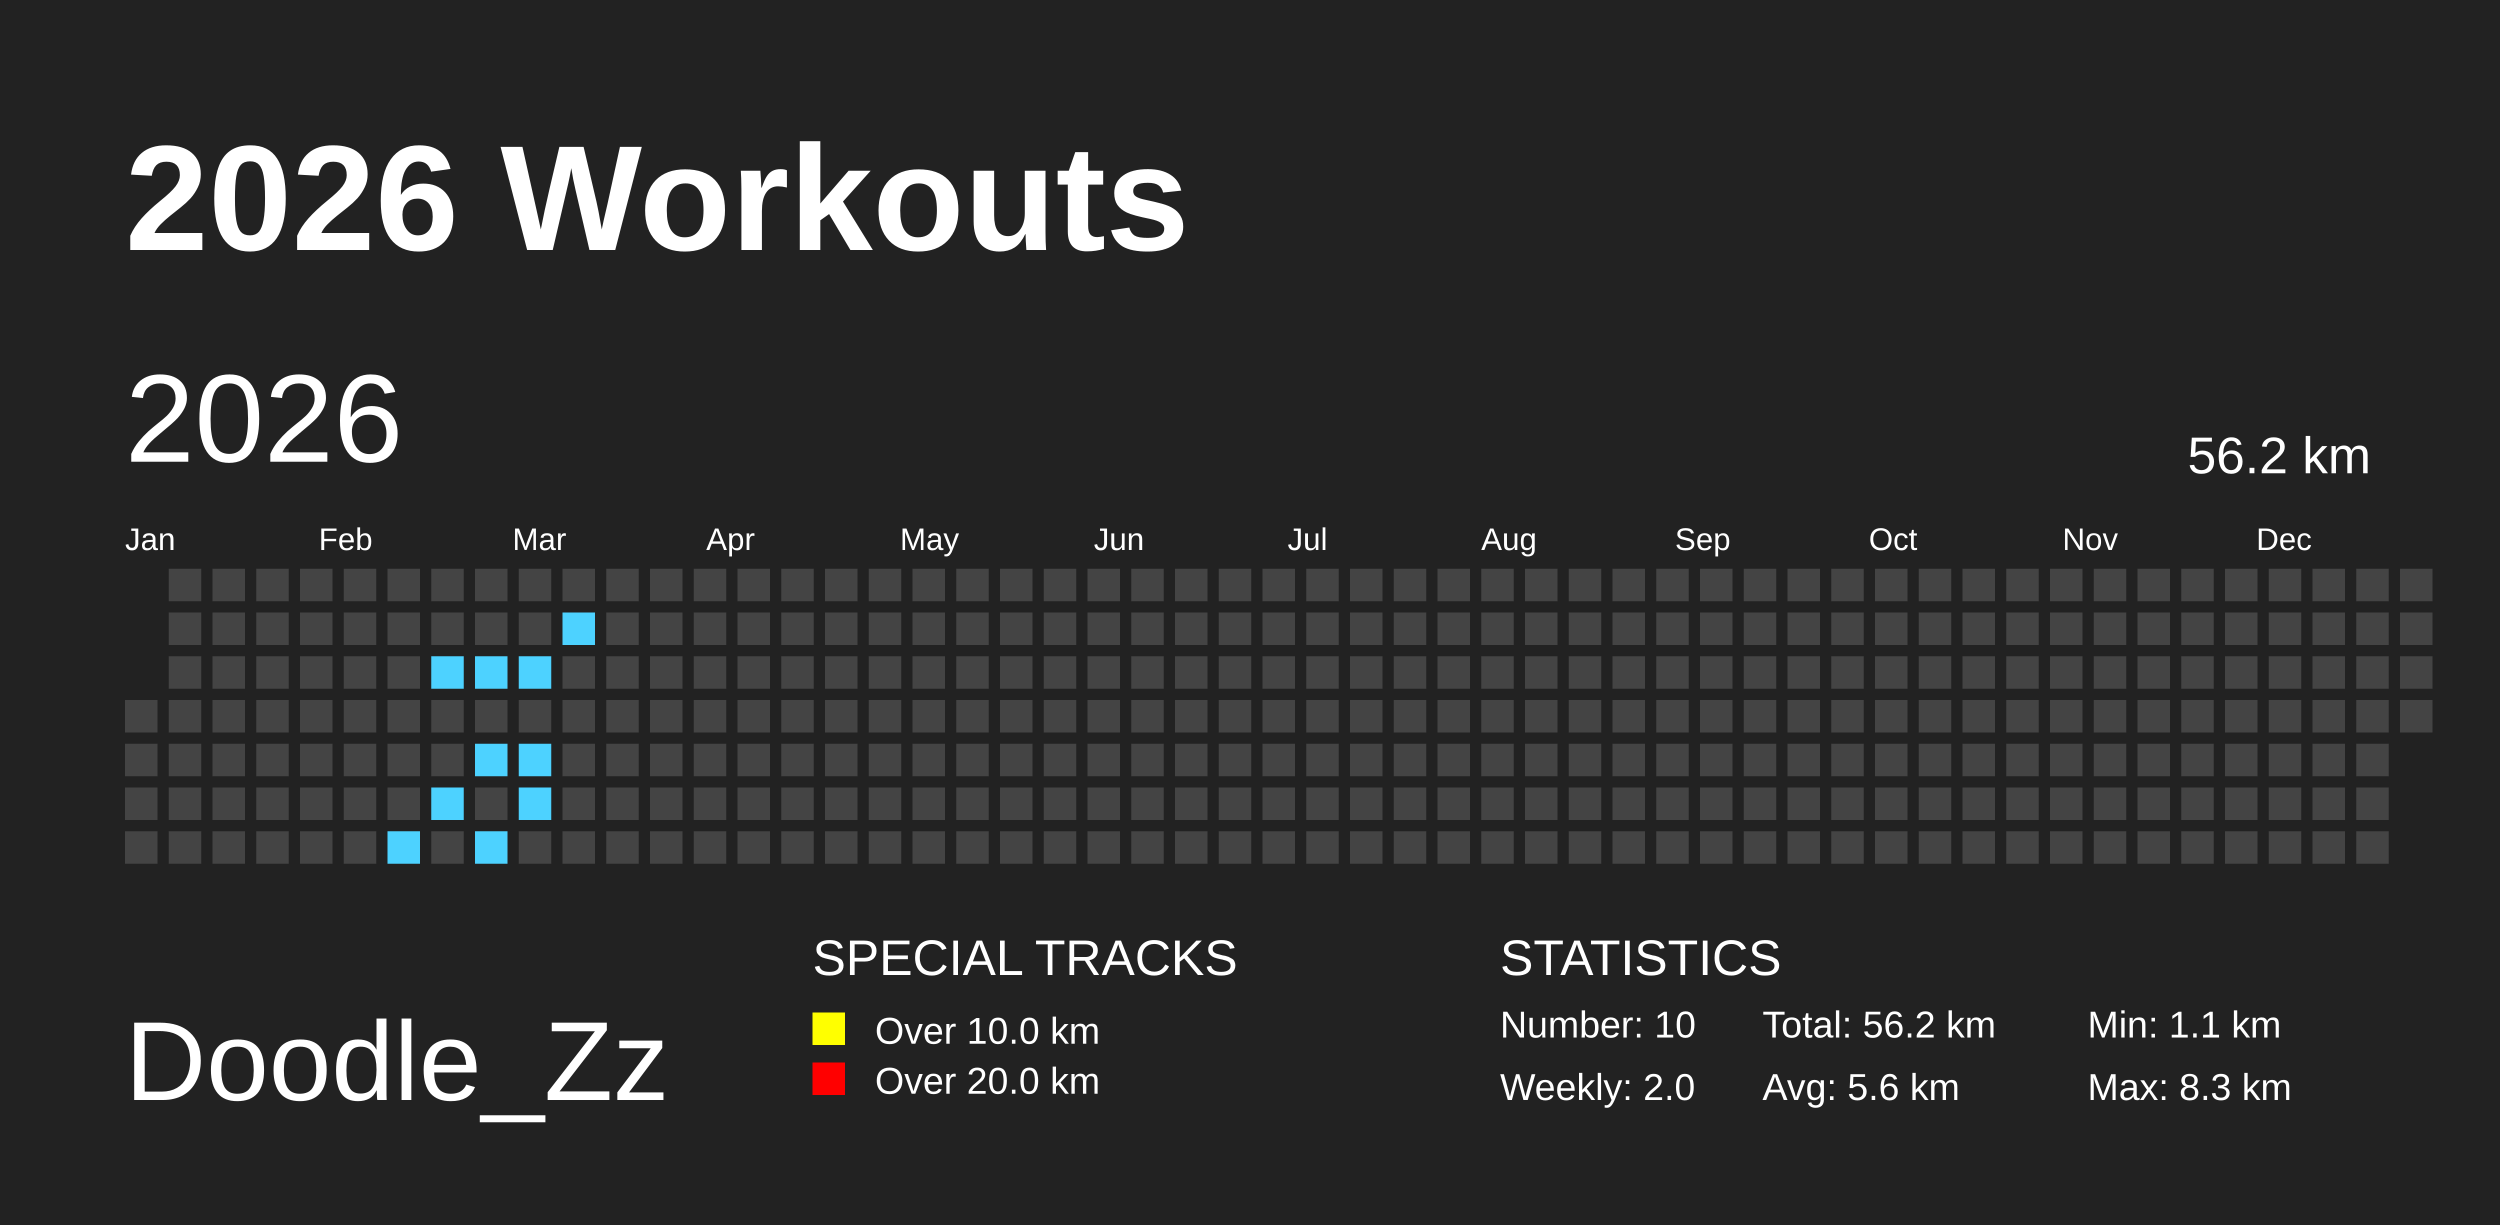
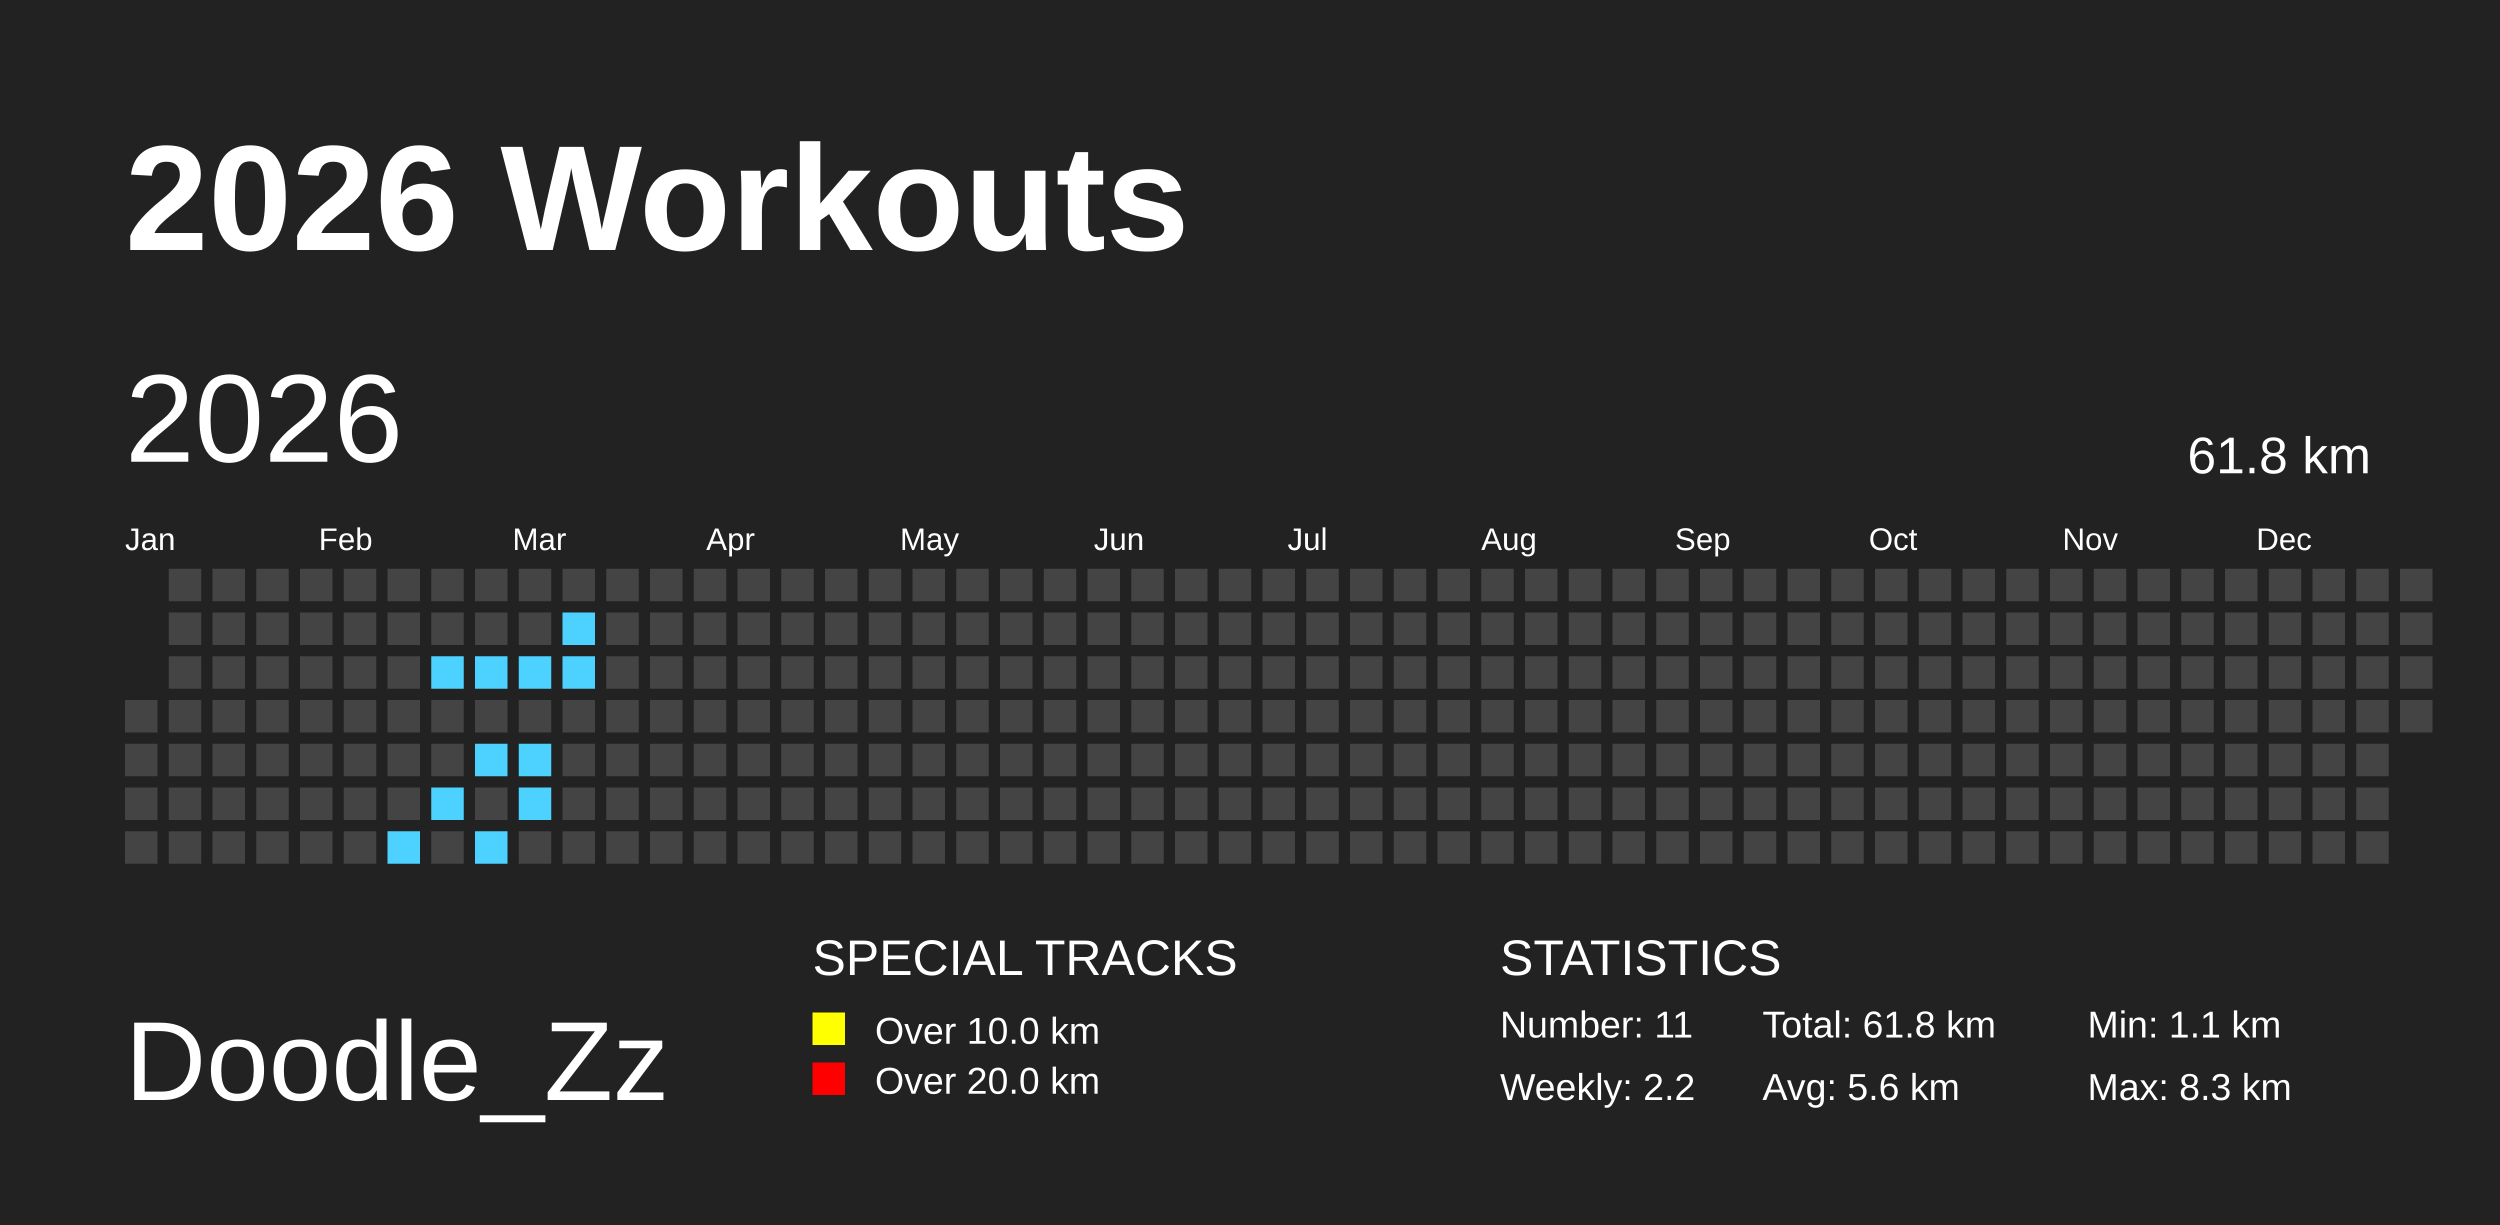
<svg xmlns="http://www.w3.org/2000/svg" baseProfile="full" height="98mm" version="1.1" viewBox="0,0,200,98" width="200mm">
  <defs />
  <rect fill="#222222" height="98" width="200" x="0" y="0" />
  <text fill="#FFFFFF" style="font-size:12px; font-family:Arial; font-weight:bold;" x="10" y="20">2026 Workouts</text>
  <text fill="#FFFFFF" style="font-size:9px; font-family:Arial" x="10" y="88">Doodle_Zz</text>
  <text fill="#FFFFFF" style="font-size:4px; font-family:Arial" x="65" y="78">SPECIAL TRACKS</text>
  <rect fill="yellow" height="2.6" width="2.6" x="65" y="81" />
  <text fill="#FFFFFF" style="font-size:3px; font-family:Arial" x="70" y="83.5">Over 10.0 km</text>
  <rect fill="red" height="2.6" width="2.6" x="65" y="85" />
  <text fill="#FFFFFF" style="font-size:3px; font-family:Arial" x="70" y="87.5">Over 20.0 km</text>
  <text fill="#FFFFFF" style="font-size:4px; font-family:Arial" x="120" y="78">STATISTICS</text>
-   <text fill="#FFFFFF" style="font-size:3px; font-family:Arial" x="120" y="83">Number: 10</text>
-   <text fill="#FFFFFF" style="font-size:3px; font-family:Arial" x="120" y="88">Weekly: 2.0</text>
-   <text fill="#FFFFFF" style="font-size:3px; font-family:Arial" x="141" y="83">Total: 56.2 km</text>
+   <text fill="#FFFFFF" style="font-size:3px; font-family:Arial" x="120" y="83">Number: 11</text>
+   <text fill="#FFFFFF" style="font-size:3px; font-family:Arial" x="120" y="88">Weekly: 2.2</text>
+   <text fill="#FFFFFF" style="font-size:3px; font-family:Arial" x="141" y="83">Total: 61.8 km</text>
  <text fill="#FFFFFF" style="font-size:3px; font-family:Arial" x="141" y="88">Avg: 5.6 km</text>
  <text fill="#FFFFFF" style="font-size:3px; font-family:Arial" x="167" y="83">Min: 1.1 km</text>
  <text fill="#FFFFFF" style="font-size:3px; font-family:Arial" x="167" y="88">Max: 8.3 km</text>
  <text dominant-baseline="hanging" fill="#FFFFFF" style="font-size:10.0px; font-family:Arial;" x="10" y="30">2026</text>
-   <text dominant-baseline="hanging" fill="#FFFFFF" style="font-size:4.125px; font-family:Arial;" x="175" y="35">56.2 km</text>
+   <text dominant-baseline="hanging" fill="#FFFFFF" style="font-size:4.125px; font-family:Arial;" x="175" y="35">61.8 km</text>
  <text fill="#FFFFFF" style="font-size:2.5px; font-family:Arial" x="10.0" y="44">Jan</text>
  <text fill="#FFFFFF" style="font-size:2.5px; font-family:Arial" x="25.5" y="44">Feb</text>
  <text fill="#FFFFFF" style="font-size:2.5px; font-family:Arial" x="41.0" y="44">Mar</text>
  <text fill="#FFFFFF" style="font-size:2.5px; font-family:Arial" x="56.5" y="44">Apr</text>
  <text fill="#FFFFFF" style="font-size:2.5px; font-family:Arial" x="72.0" y="44">May</text>
  <text fill="#FFFFFF" style="font-size:2.5px; font-family:Arial" x="87.5" y="44">Jun</text>
  <text fill="#FFFFFF" style="font-size:2.5px; font-family:Arial" x="103.0" y="44">Jul</text>
  <text fill="#FFFFFF" style="font-size:2.5px; font-family:Arial" x="118.5" y="44">Aug</text>
  <text fill="#FFFFFF" style="font-size:2.5px; font-family:Arial" x="134.0" y="44">Sep</text>
  <text fill="#FFFFFF" style="font-size:2.5px; font-family:Arial" x="149.5" y="44">Oct</text>
  <text fill="#FFFFFF" style="font-size:2.5px; font-family:Arial" x="165.0" y="44">Nov</text>
  <text fill="#FFFFFF" style="font-size:2.5px; font-family:Arial" x="180.5" y="44">Dec</text>
  <rect fill="#444444" height="2.6" width="2.6" x="10.0" y="56.0" />
  <rect fill="#444444" height="2.6" width="2.6" x="10.0" y="59.5" />
  <rect fill="#444444" height="2.6" width="2.6" x="10.0" y="63.0" />
  <rect fill="#444444" height="2.6" width="2.6" x="10.0" y="66.5" />
  <rect fill="#444444" height="2.6" width="2.6" x="13.5" y="45.5" />
  <rect fill="#444444" height="2.6" width="2.6" x="13.5" y="49.0" />
  <rect fill="#444444" height="2.6" width="2.6" x="13.5" y="52.5" />
  <rect fill="#444444" height="2.6" width="2.6" x="13.5" y="56.0" />
  <rect fill="#444444" height="2.6" width="2.6" x="13.5" y="59.5" />
  <rect fill="#444444" height="2.6" width="2.6" x="13.5" y="63.0" />
  <rect fill="#444444" height="2.6" width="2.6" x="13.5" y="66.5" />
  <rect fill="#444444" height="2.6" width="2.6" x="17.0" y="45.5" />
  <rect fill="#444444" height="2.6" width="2.6" x="17.0" y="49.0" />
  <rect fill="#444444" height="2.6" width="2.6" x="17.0" y="52.5" />
  <rect fill="#444444" height="2.6" width="2.6" x="17.0" y="56.0" />
  <rect fill="#444444" height="2.6" width="2.6" x="17.0" y="59.5" />
  <rect fill="#444444" height="2.6" width="2.6" x="17.0" y="63.0" />
  <rect fill="#444444" height="2.6" width="2.6" x="17.0" y="66.5" />
  <rect fill="#444444" height="2.6" width="2.6" x="20.5" y="45.5" />
  <rect fill="#444444" height="2.6" width="2.6" x="20.5" y="49.0" />
  <rect fill="#444444" height="2.6" width="2.6" x="20.5" y="52.5" />
  <rect fill="#444444" height="2.6" width="2.6" x="20.5" y="56.0" />
  <rect fill="#444444" height="2.6" width="2.6" x="20.5" y="59.5" />
  <rect fill="#444444" height="2.6" width="2.6" x="20.5" y="63.0" />
  <rect fill="#444444" height="2.6" width="2.6" x="20.5" y="66.5" />
  <rect fill="#444444" height="2.6" width="2.6" x="24.0" y="45.5" />
  <rect fill="#444444" height="2.6" width="2.6" x="24.0" y="49.0" />
  <rect fill="#444444" height="2.6" width="2.6" x="24.0" y="52.5" />
  <rect fill="#444444" height="2.6" width="2.6" x="24.0" y="56.0" />
  <rect fill="#444444" height="2.6" width="2.6" x="24.0" y="59.5" />
  <rect fill="#444444" height="2.6" width="2.6" x="24.0" y="63.0" />
  <rect fill="#444444" height="2.6" width="2.6" x="24.0" y="66.5" />
  <rect fill="#444444" height="2.6" width="2.6" x="27.5" y="45.5" />
  <rect fill="#444444" height="2.6" width="2.6" x="27.5" y="49.0" />
  <rect fill="#444444" height="2.6" width="2.6" x="27.5" y="52.5" />
  <rect fill="#444444" height="2.6" width="2.6" x="27.5" y="56.0" />
  <rect fill="#444444" height="2.6" width="2.6" x="27.5" y="59.5" />
  <rect fill="#444444" height="2.6" width="2.6" x="27.5" y="63.0" />
  <rect fill="#444444" height="2.6" width="2.6" x="27.5" y="66.5" />
  <rect fill="#444444" height="2.6" width="2.6" x="31.0" y="45.5" />
  <rect fill="#444444" height="2.6" width="2.6" x="31.0" y="49.0" />
  <rect fill="#444444" height="2.6" width="2.6" x="31.0" y="52.5" />
  <rect fill="#444444" height="2.6" width="2.6" x="31.0" y="56.0" />
  <rect fill="#444444" height="2.6" width="2.6" x="31.0" y="59.5" />
  <rect fill="#444444" height="2.6" width="2.6" x="31.0" y="63.0" />
  <rect fill="#4DD2FF" height="2.6" width="2.6" x="31.0" y="66.5" />
  <rect fill="#444444" height="2.6" width="2.6" x="34.5" y="45.5" />
  <rect fill="#444444" height="2.6" width="2.6" x="34.5" y="49.0" />
  <rect fill="#4DD2FF" height="2.6" width="2.6" x="34.5" y="52.5" />
  <rect fill="#444444" height="2.6" width="2.6" x="34.5" y="56.0" />
  <rect fill="#444444" height="2.6" width="2.6" x="34.5" y="59.5" />
  <rect fill="#4DD2FF" height="2.6" width="2.6" x="34.5" y="63.0" />
  <rect fill="#444444" height="2.6" width="2.6" x="34.5" y="66.5" />
  <rect fill="#444444" height="2.6" width="2.6" x="38.0" y="45.5" />
  <rect fill="#444444" height="2.6" width="2.6" x="38.0" y="49.0" />
  <rect fill="#4DD2FF" height="2.6" width="2.6" x="38.0" y="52.5" />
  <rect fill="#444444" height="2.6" width="2.6" x="38.0" y="56.0" />
  <rect fill="#4DD2FF" height="2.6" width="2.6" x="38.0" y="59.5" />
  <rect fill="#444444" height="2.6" width="2.6" x="38.0" y="63.0" />
  <rect fill="#4DD2FF" height="2.6" width="2.6" x="38.0" y="66.5" />
  <rect fill="#444444" height="2.6" width="2.6" x="41.5" y="45.5" />
  <rect fill="#444444" height="2.6" width="2.6" x="41.5" y="49.0" />
  <rect fill="#4DD2FF" height="2.6" width="2.6" x="41.5" y="52.5" />
  <rect fill="#444444" height="2.6" width="2.6" x="41.5" y="56.0" />
  <rect fill="#4DD2FF" height="2.6" width="2.6" x="41.5" y="59.5" />
  <rect fill="#4DD2FF" height="2.6" width="2.6" x="41.5" y="63.0" />
  <rect fill="#444444" height="2.6" width="2.6" x="41.5" y="66.5" />
  <rect fill="#444444" height="2.6" width="2.6" x="45.0" y="45.5" />
  <rect fill="#4DD2FF" height="2.6" width="2.6" x="45.0" y="49.0" />
-   <rect fill="#444444" height="2.6" width="2.6" x="45.0" y="52.5" />
+   <rect fill="#4DD2FF" height="2.6" width="2.6" x="45.0" y="52.5" />
  <rect fill="#444444" height="2.6" width="2.6" x="45.0" y="56.0" />
  <rect fill="#444444" height="2.6" width="2.6" x="45.0" y="59.5" />
  <rect fill="#444444" height="2.6" width="2.6" x="45.0" y="63.0" />
  <rect fill="#444444" height="2.6" width="2.6" x="45.0" y="66.5" />
  <rect fill="#444444" height="2.6" width="2.6" x="48.5" y="45.5" />
  <rect fill="#444444" height="2.6" width="2.6" x="48.5" y="49.0" />
  <rect fill="#444444" height="2.6" width="2.6" x="48.5" y="52.5" />
  <rect fill="#444444" height="2.6" width="2.6" x="48.5" y="56.0" />
  <rect fill="#444444" height="2.6" width="2.6" x="48.5" y="59.5" />
  <rect fill="#444444" height="2.6" width="2.6" x="48.5" y="63.0" />
  <rect fill="#444444" height="2.6" width="2.6" x="48.5" y="66.5" />
  <rect fill="#444444" height="2.6" width="2.6" x="52.0" y="45.5" />
  <rect fill="#444444" height="2.6" width="2.6" x="52.0" y="49.0" />
  <rect fill="#444444" height="2.6" width="2.6" x="52.0" y="52.5" />
  <rect fill="#444444" height="2.6" width="2.6" x="52.0" y="56.0" />
  <rect fill="#444444" height="2.6" width="2.6" x="52.0" y="59.5" />
  <rect fill="#444444" height="2.6" width="2.6" x="52.0" y="63.0" />
  <rect fill="#444444" height="2.6" width="2.6" x="52.0" y="66.5" />
  <rect fill="#444444" height="2.6" width="2.6" x="55.5" y="45.5" />
  <rect fill="#444444" height="2.6" width="2.6" x="55.5" y="49.0" />
  <rect fill="#444444" height="2.6" width="2.6" x="55.5" y="52.5" />
  <rect fill="#444444" height="2.6" width="2.6" x="55.5" y="56.0" />
  <rect fill="#444444" height="2.6" width="2.6" x="55.5" y="59.5" />
  <rect fill="#444444" height="2.6" width="2.6" x="55.5" y="63.0" />
  <rect fill="#444444" height="2.6" width="2.6" x="55.5" y="66.5" />
  <rect fill="#444444" height="2.6" width="2.6" x="59.0" y="45.5" />
  <rect fill="#444444" height="2.6" width="2.6" x="59.0" y="49.0" />
  <rect fill="#444444" height="2.6" width="2.6" x="59.0" y="52.5" />
  <rect fill="#444444" height="2.6" width="2.6" x="59.0" y="56.0" />
  <rect fill="#444444" height="2.6" width="2.6" x="59.0" y="59.5" />
  <rect fill="#444444" height="2.6" width="2.6" x="59.0" y="63.0" />
  <rect fill="#444444" height="2.6" width="2.6" x="59.0" y="66.5" />
  <rect fill="#444444" height="2.6" width="2.6" x="62.5" y="45.5" />
  <rect fill="#444444" height="2.6" width="2.6" x="62.5" y="49.0" />
  <rect fill="#444444" height="2.6" width="2.6" x="62.5" y="52.5" />
  <rect fill="#444444" height="2.6" width="2.6" x="62.5" y="56.0" />
  <rect fill="#444444" height="2.6" width="2.6" x="62.5" y="59.5" />
  <rect fill="#444444" height="2.6" width="2.6" x="62.5" y="63.0" />
  <rect fill="#444444" height="2.6" width="2.6" x="62.5" y="66.5" />
  <rect fill="#444444" height="2.6" width="2.6" x="66.0" y="45.5" />
  <rect fill="#444444" height="2.6" width="2.6" x="66.0" y="49.0" />
  <rect fill="#444444" height="2.6" width="2.6" x="66.0" y="52.5" />
  <rect fill="#444444" height="2.6" width="2.6" x="66.0" y="56.0" />
  <rect fill="#444444" height="2.6" width="2.6" x="66.0" y="59.5" />
  <rect fill="#444444" height="2.6" width="2.6" x="66.0" y="63.0" />
  <rect fill="#444444" height="2.6" width="2.6" x="66.0" y="66.5" />
  <rect fill="#444444" height="2.6" width="2.6" x="69.5" y="45.5" />
  <rect fill="#444444" height="2.6" width="2.6" x="69.5" y="49.0" />
  <rect fill="#444444" height="2.6" width="2.6" x="69.5" y="52.5" />
  <rect fill="#444444" height="2.6" width="2.6" x="69.5" y="56.0" />
  <rect fill="#444444" height="2.6" width="2.6" x="69.5" y="59.5" />
  <rect fill="#444444" height="2.6" width="2.6" x="69.5" y="63.0" />
  <rect fill="#444444" height="2.6" width="2.6" x="69.5" y="66.5" />
  <rect fill="#444444" height="2.6" width="2.6" x="73.0" y="45.5" />
  <rect fill="#444444" height="2.6" width="2.6" x="73.0" y="49.0" />
  <rect fill="#444444" height="2.6" width="2.6" x="73.0" y="52.5" />
  <rect fill="#444444" height="2.6" width="2.6" x="73.0" y="56.0" />
  <rect fill="#444444" height="2.6" width="2.6" x="73.0" y="59.5" />
  <rect fill="#444444" height="2.6" width="2.6" x="73.0" y="63.0" />
  <rect fill="#444444" height="2.6" width="2.6" x="73.0" y="66.5" />
  <rect fill="#444444" height="2.6" width="2.6" x="76.5" y="45.5" />
  <rect fill="#444444" height="2.6" width="2.6" x="76.5" y="49.0" />
  <rect fill="#444444" height="2.6" width="2.6" x="76.5" y="52.5" />
  <rect fill="#444444" height="2.6" width="2.6" x="76.5" y="56.0" />
  <rect fill="#444444" height="2.6" width="2.6" x="76.5" y="59.5" />
  <rect fill="#444444" height="2.6" width="2.6" x="76.5" y="63.0" />
  <rect fill="#444444" height="2.6" width="2.6" x="76.5" y="66.5" />
  <rect fill="#444444" height="2.6" width="2.6" x="80.0" y="45.5" />
  <rect fill="#444444" height="2.6" width="2.6" x="80.0" y="49.0" />
  <rect fill="#444444" height="2.6" width="2.6" x="80.0" y="52.5" />
  <rect fill="#444444" height="2.6" width="2.6" x="80.0" y="56.0" />
  <rect fill="#444444" height="2.6" width="2.6" x="80.0" y="59.5" />
  <rect fill="#444444" height="2.6" width="2.6" x="80.0" y="63.0" />
  <rect fill="#444444" height="2.6" width="2.6" x="80.0" y="66.5" />
  <rect fill="#444444" height="2.6" width="2.6" x="83.5" y="45.5" />
  <rect fill="#444444" height="2.6" width="2.6" x="83.5" y="49.0" />
  <rect fill="#444444" height="2.6" width="2.6" x="83.5" y="52.5" />
  <rect fill="#444444" height="2.6" width="2.6" x="83.5" y="56.0" />
  <rect fill="#444444" height="2.6" width="2.6" x="83.5" y="59.5" />
  <rect fill="#444444" height="2.6" width="2.6" x="83.5" y="63.0" />
  <rect fill="#444444" height="2.6" width="2.6" x="83.5" y="66.5" />
  <rect fill="#444444" height="2.6" width="2.6" x="87.0" y="45.5" />
  <rect fill="#444444" height="2.6" width="2.6" x="87.0" y="49.0" />
  <rect fill="#444444" height="2.6" width="2.6" x="87.0" y="52.5" />
  <rect fill="#444444" height="2.6" width="2.6" x="87.0" y="56.0" />
  <rect fill="#444444" height="2.6" width="2.6" x="87.0" y="59.5" />
  <rect fill="#444444" height="2.6" width="2.6" x="87.0" y="63.0" />
  <rect fill="#444444" height="2.6" width="2.6" x="87.0" y="66.5" />
  <rect fill="#444444" height="2.6" width="2.6" x="90.5" y="45.5" />
  <rect fill="#444444" height="2.6" width="2.6" x="90.5" y="49.0" />
  <rect fill="#444444" height="2.6" width="2.6" x="90.5" y="52.5" />
  <rect fill="#444444" height="2.6" width="2.6" x="90.5" y="56.0" />
  <rect fill="#444444" height="2.6" width="2.6" x="90.5" y="59.5" />
  <rect fill="#444444" height="2.6" width="2.6" x="90.5" y="63.0" />
  <rect fill="#444444" height="2.6" width="2.6" x="90.5" y="66.5" />
  <rect fill="#444444" height="2.6" width="2.6" x="94.0" y="45.5" />
  <rect fill="#444444" height="2.6" width="2.6" x="94.0" y="49.0" />
  <rect fill="#444444" height="2.6" width="2.6" x="94.0" y="52.5" />
  <rect fill="#444444" height="2.6" width="2.6" x="94.0" y="56.0" />
  <rect fill="#444444" height="2.6" width="2.6" x="94.0" y="59.5" />
  <rect fill="#444444" height="2.6" width="2.6" x="94.0" y="63.0" />
  <rect fill="#444444" height="2.6" width="2.6" x="94.0" y="66.5" />
  <rect fill="#444444" height="2.6" width="2.6" x="97.5" y="45.5" />
  <rect fill="#444444" height="2.6" width="2.6" x="97.5" y="49.0" />
  <rect fill="#444444" height="2.6" width="2.6" x="97.5" y="52.5" />
  <rect fill="#444444" height="2.6" width="2.6" x="97.5" y="56.0" />
  <rect fill="#444444" height="2.6" width="2.6" x="97.5" y="59.5" />
  <rect fill="#444444" height="2.6" width="2.6" x="97.5" y="63.0" />
  <rect fill="#444444" height="2.6" width="2.6" x="97.5" y="66.5" />
  <rect fill="#444444" height="2.6" width="2.6" x="101.0" y="45.5" />
  <rect fill="#444444" height="2.6" width="2.6" x="101.0" y="49.0" />
  <rect fill="#444444" height="2.6" width="2.6" x="101.0" y="52.5" />
  <rect fill="#444444" height="2.6" width="2.6" x="101.0" y="56.0" />
  <rect fill="#444444" height="2.6" width="2.6" x="101.0" y="59.5" />
  <rect fill="#444444" height="2.6" width="2.6" x="101.0" y="63.0" />
  <rect fill="#444444" height="2.6" width="2.6" x="101.0" y="66.5" />
  <rect fill="#444444" height="2.6" width="2.6" x="104.5" y="45.5" />
  <rect fill="#444444" height="2.6" width="2.6" x="104.5" y="49.0" />
  <rect fill="#444444" height="2.6" width="2.6" x="104.5" y="52.5" />
  <rect fill="#444444" height="2.6" width="2.6" x="104.5" y="56.0" />
  <rect fill="#444444" height="2.6" width="2.6" x="104.5" y="59.5" />
  <rect fill="#444444" height="2.6" width="2.6" x="104.5" y="63.0" />
  <rect fill="#444444" height="2.6" width="2.6" x="104.5" y="66.5" />
  <rect fill="#444444" height="2.6" width="2.6" x="108.0" y="45.5" />
  <rect fill="#444444" height="2.6" width="2.6" x="108.0" y="49.0" />
  <rect fill="#444444" height="2.6" width="2.6" x="108.0" y="52.5" />
  <rect fill="#444444" height="2.6" width="2.6" x="108.0" y="56.0" />
  <rect fill="#444444" height="2.6" width="2.6" x="108.0" y="59.5" />
  <rect fill="#444444" height="2.6" width="2.6" x="108.0" y="63.0" />
  <rect fill="#444444" height="2.6" width="2.6" x="108.0" y="66.5" />
  <rect fill="#444444" height="2.6" width="2.6" x="111.5" y="45.5" />
  <rect fill="#444444" height="2.6" width="2.6" x="111.5" y="49.0" />
  <rect fill="#444444" height="2.6" width="2.6" x="111.5" y="52.5" />
  <rect fill="#444444" height="2.6" width="2.6" x="111.5" y="56.0" />
  <rect fill="#444444" height="2.6" width="2.6" x="111.5" y="59.5" />
  <rect fill="#444444" height="2.6" width="2.6" x="111.5" y="63.0" />
  <rect fill="#444444" height="2.6" width="2.6" x="111.5" y="66.5" />
  <rect fill="#444444" height="2.6" width="2.6" x="115.0" y="45.5" />
  <rect fill="#444444" height="2.6" width="2.6" x="115.0" y="49.0" />
  <rect fill="#444444" height="2.6" width="2.6" x="115.0" y="52.5" />
  <rect fill="#444444" height="2.6" width="2.6" x="115.0" y="56.0" />
  <rect fill="#444444" height="2.6" width="2.6" x="115.0" y="59.5" />
  <rect fill="#444444" height="2.6" width="2.6" x="115.0" y="63.0" />
  <rect fill="#444444" height="2.6" width="2.6" x="115.0" y="66.5" />
  <rect fill="#444444" height="2.6" width="2.6" x="118.5" y="45.5" />
  <rect fill="#444444" height="2.6" width="2.6" x="118.5" y="49.0" />
  <rect fill="#444444" height="2.6" width="2.6" x="118.5" y="52.5" />
  <rect fill="#444444" height="2.6" width="2.6" x="118.5" y="56.0" />
  <rect fill="#444444" height="2.6" width="2.6" x="118.5" y="59.5" />
  <rect fill="#444444" height="2.6" width="2.6" x="118.5" y="63.0" />
  <rect fill="#444444" height="2.6" width="2.6" x="118.5" y="66.5" />
  <rect fill="#444444" height="2.6" width="2.6" x="122.0" y="45.5" />
  <rect fill="#444444" height="2.6" width="2.6" x="122.0" y="49.0" />
  <rect fill="#444444" height="2.6" width="2.6" x="122.0" y="52.5" />
  <rect fill="#444444" height="2.6" width="2.6" x="122.0" y="56.0" />
  <rect fill="#444444" height="2.6" width="2.6" x="122.0" y="59.5" />
  <rect fill="#444444" height="2.6" width="2.6" x="122.0" y="63.0" />
  <rect fill="#444444" height="2.6" width="2.6" x="122.0" y="66.5" />
  <rect fill="#444444" height="2.6" width="2.6" x="125.5" y="45.5" />
  <rect fill="#444444" height="2.6" width="2.6" x="125.5" y="49.0" />
  <rect fill="#444444" height="2.6" width="2.6" x="125.5" y="52.5" />
  <rect fill="#444444" height="2.6" width="2.6" x="125.5" y="56.0" />
  <rect fill="#444444" height="2.6" width="2.6" x="125.5" y="59.5" />
  <rect fill="#444444" height="2.6" width="2.6" x="125.5" y="63.0" />
  <rect fill="#444444" height="2.6" width="2.6" x="125.5" y="66.5" />
  <rect fill="#444444" height="2.6" width="2.6" x="129.0" y="45.5" />
  <rect fill="#444444" height="2.6" width="2.6" x="129.0" y="49.0" />
  <rect fill="#444444" height="2.6" width="2.6" x="129.0" y="52.5" />
  <rect fill="#444444" height="2.6" width="2.6" x="129.0" y="56.0" />
  <rect fill="#444444" height="2.6" width="2.6" x="129.0" y="59.5" />
  <rect fill="#444444" height="2.6" width="2.6" x="129.0" y="63.0" />
  <rect fill="#444444" height="2.6" width="2.6" x="129.0" y="66.5" />
  <rect fill="#444444" height="2.6" width="2.6" x="132.5" y="45.5" />
  <rect fill="#444444" height="2.6" width="2.6" x="132.5" y="49.0" />
  <rect fill="#444444" height="2.6" width="2.6" x="132.5" y="52.5" />
  <rect fill="#444444" height="2.6" width="2.6" x="132.5" y="56.0" />
  <rect fill="#444444" height="2.6" width="2.6" x="132.5" y="59.5" />
  <rect fill="#444444" height="2.6" width="2.6" x="132.5" y="63.0" />
  <rect fill="#444444" height="2.6" width="2.6" x="132.5" y="66.5" />
  <rect fill="#444444" height="2.6" width="2.6" x="136.0" y="45.5" />
  <rect fill="#444444" height="2.6" width="2.6" x="136.0" y="49.0" />
  <rect fill="#444444" height="2.6" width="2.6" x="136.0" y="52.5" />
  <rect fill="#444444" height="2.6" width="2.6" x="136.0" y="56.0" />
  <rect fill="#444444" height="2.6" width="2.6" x="136.0" y="59.5" />
  <rect fill="#444444" height="2.6" width="2.6" x="136.0" y="63.0" />
  <rect fill="#444444" height="2.6" width="2.6" x="136.0" y="66.5" />
  <rect fill="#444444" height="2.6" width="2.6" x="139.5" y="45.5" />
  <rect fill="#444444" height="2.6" width="2.6" x="139.5" y="49.0" />
  <rect fill="#444444" height="2.6" width="2.6" x="139.5" y="52.5" />
  <rect fill="#444444" height="2.6" width="2.6" x="139.5" y="56.0" />
  <rect fill="#444444" height="2.6" width="2.6" x="139.5" y="59.5" />
  <rect fill="#444444" height="2.6" width="2.6" x="139.5" y="63.0" />
  <rect fill="#444444" height="2.6" width="2.6" x="139.5" y="66.5" />
  <rect fill="#444444" height="2.6" width="2.6" x="143.0" y="45.5" />
  <rect fill="#444444" height="2.6" width="2.6" x="143.0" y="49.0" />
  <rect fill="#444444" height="2.6" width="2.6" x="143.0" y="52.5" />
  <rect fill="#444444" height="2.6" width="2.6" x="143.0" y="56.0" />
  <rect fill="#444444" height="2.6" width="2.6" x="143.0" y="59.5" />
  <rect fill="#444444" height="2.6" width="2.6" x="143.0" y="63.0" />
  <rect fill="#444444" height="2.6" width="2.6" x="143.0" y="66.5" />
  <rect fill="#444444" height="2.6" width="2.6" x="146.5" y="45.5" />
  <rect fill="#444444" height="2.6" width="2.6" x="146.5" y="49.0" />
  <rect fill="#444444" height="2.6" width="2.6" x="146.5" y="52.5" />
  <rect fill="#444444" height="2.6" width="2.6" x="146.5" y="56.0" />
  <rect fill="#444444" height="2.6" width="2.6" x="146.5" y="59.5" />
  <rect fill="#444444" height="2.6" width="2.6" x="146.5" y="63.0" />
  <rect fill="#444444" height="2.6" width="2.6" x="146.5" y="66.5" />
  <rect fill="#444444" height="2.6" width="2.6" x="150.0" y="45.5" />
  <rect fill="#444444" height="2.6" width="2.6" x="150.0" y="49.0" />
  <rect fill="#444444" height="2.6" width="2.6" x="150.0" y="52.5" />
  <rect fill="#444444" height="2.6" width="2.6" x="150.0" y="56.0" />
  <rect fill="#444444" height="2.6" width="2.6" x="150.0" y="59.5" />
  <rect fill="#444444" height="2.6" width="2.6" x="150.0" y="63.0" />
  <rect fill="#444444" height="2.6" width="2.6" x="150.0" y="66.5" />
  <rect fill="#444444" height="2.6" width="2.6" x="153.5" y="45.5" />
  <rect fill="#444444" height="2.6" width="2.6" x="153.5" y="49.0" />
  <rect fill="#444444" height="2.6" width="2.6" x="153.5" y="52.5" />
  <rect fill="#444444" height="2.6" width="2.6" x="153.5" y="56.0" />
  <rect fill="#444444" height="2.6" width="2.6" x="153.5" y="59.5" />
  <rect fill="#444444" height="2.6" width="2.6" x="153.5" y="63.0" />
  <rect fill="#444444" height="2.6" width="2.6" x="153.5" y="66.5" />
  <rect fill="#444444" height="2.6" width="2.6" x="157.0" y="45.5" />
  <rect fill="#444444" height="2.6" width="2.6" x="157.0" y="49.0" />
  <rect fill="#444444" height="2.6" width="2.6" x="157.0" y="52.5" />
  <rect fill="#444444" height="2.6" width="2.6" x="157.0" y="56.0" />
  <rect fill="#444444" height="2.6" width="2.6" x="157.0" y="59.5" />
  <rect fill="#444444" height="2.6" width="2.6" x="157.0" y="63.0" />
  <rect fill="#444444" height="2.6" width="2.6" x="157.0" y="66.5" />
  <rect fill="#444444" height="2.6" width="2.6" x="160.5" y="45.5" />
  <rect fill="#444444" height="2.6" width="2.6" x="160.5" y="49.0" />
  <rect fill="#444444" height="2.6" width="2.6" x="160.5" y="52.5" />
  <rect fill="#444444" height="2.6" width="2.6" x="160.5" y="56.0" />
  <rect fill="#444444" height="2.6" width="2.6" x="160.5" y="59.5" />
  <rect fill="#444444" height="2.6" width="2.6" x="160.5" y="63.0" />
  <rect fill="#444444" height="2.6" width="2.6" x="160.5" y="66.5" />
  <rect fill="#444444" height="2.6" width="2.6" x="164.0" y="45.5" />
  <rect fill="#444444" height="2.6" width="2.6" x="164.0" y="49.0" />
  <rect fill="#444444" height="2.6" width="2.6" x="164.0" y="52.5" />
  <rect fill="#444444" height="2.6" width="2.6" x="164.0" y="56.0" />
  <rect fill="#444444" height="2.6" width="2.6" x="164.0" y="59.5" />
  <rect fill="#444444" height="2.6" width="2.6" x="164.0" y="63.0" />
  <rect fill="#444444" height="2.6" width="2.6" x="164.0" y="66.5" />
  <rect fill="#444444" height="2.6" width="2.6" x="167.5" y="45.5" />
  <rect fill="#444444" height="2.6" width="2.6" x="167.5" y="49.0" />
  <rect fill="#444444" height="2.6" width="2.6" x="167.5" y="52.5" />
  <rect fill="#444444" height="2.6" width="2.6" x="167.5" y="56.0" />
  <rect fill="#444444" height="2.6" width="2.6" x="167.5" y="59.5" />
  <rect fill="#444444" height="2.6" width="2.6" x="167.5" y="63.0" />
  <rect fill="#444444" height="2.6" width="2.6" x="167.5" y="66.5" />
  <rect fill="#444444" height="2.6" width="2.6" x="171.0" y="45.5" />
  <rect fill="#444444" height="2.6" width="2.6" x="171.0" y="49.0" />
  <rect fill="#444444" height="2.6" width="2.6" x="171.0" y="52.5" />
  <rect fill="#444444" height="2.6" width="2.6" x="171.0" y="56.0" />
  <rect fill="#444444" height="2.6" width="2.6" x="171.0" y="59.5" />
  <rect fill="#444444" height="2.6" width="2.6" x="171.0" y="63.0" />
  <rect fill="#444444" height="2.6" width="2.6" x="171.0" y="66.5" />
  <rect fill="#444444" height="2.6" width="2.6" x="174.5" y="45.5" />
  <rect fill="#444444" height="2.6" width="2.6" x="174.5" y="49.0" />
  <rect fill="#444444" height="2.6" width="2.6" x="174.5" y="52.5" />
  <rect fill="#444444" height="2.6" width="2.6" x="174.5" y="56.0" />
  <rect fill="#444444" height="2.6" width="2.6" x="174.5" y="59.5" />
  <rect fill="#444444" height="2.6" width="2.6" x="174.5" y="63.0" />
  <rect fill="#444444" height="2.6" width="2.6" x="174.5" y="66.5" />
  <rect fill="#444444" height="2.6" width="2.6" x="178.0" y="45.5" />
  <rect fill="#444444" height="2.6" width="2.6" x="178.0" y="49.0" />
  <rect fill="#444444" height="2.6" width="2.6" x="178.0" y="52.5" />
  <rect fill="#444444" height="2.6" width="2.6" x="178.0" y="56.0" />
  <rect fill="#444444" height="2.6" width="2.6" x="178.0" y="59.5" />
  <rect fill="#444444" height="2.6" width="2.6" x="178.0" y="63.0" />
  <rect fill="#444444" height="2.6" width="2.6" x="178.0" y="66.5" />
  <rect fill="#444444" height="2.6" width="2.6" x="181.5" y="45.5" />
  <rect fill="#444444" height="2.6" width="2.6" x="181.5" y="49.0" />
  <rect fill="#444444" height="2.6" width="2.6" x="181.5" y="52.5" />
  <rect fill="#444444" height="2.6" width="2.6" x="181.5" y="56.0" />
  <rect fill="#444444" height="2.6" width="2.6" x="181.5" y="59.5" />
  <rect fill="#444444" height="2.6" width="2.6" x="181.5" y="63.0" />
  <rect fill="#444444" height="2.6" width="2.6" x="181.5" y="66.5" />
  <rect fill="#444444" height="2.6" width="2.6" x="185.0" y="45.5" />
  <rect fill="#444444" height="2.6" width="2.6" x="185.0" y="49.0" />
  <rect fill="#444444" height="2.6" width="2.6" x="185.0" y="52.5" />
  <rect fill="#444444" height="2.6" width="2.6" x="185.0" y="56.0" />
  <rect fill="#444444" height="2.6" width="2.6" x="185.0" y="59.5" />
  <rect fill="#444444" height="2.6" width="2.6" x="185.0" y="63.0" />
  <rect fill="#444444" height="2.6" width="2.6" x="185.0" y="66.5" />
  <rect fill="#444444" height="2.6" width="2.6" x="188.5" y="45.5" />
  <rect fill="#444444" height="2.6" width="2.6" x="188.5" y="49.0" />
  <rect fill="#444444" height="2.6" width="2.6" x="188.5" y="52.5" />
  <rect fill="#444444" height="2.6" width="2.6" x="188.5" y="56.0" />
  <rect fill="#444444" height="2.6" width="2.6" x="188.5" y="59.5" />
  <rect fill="#444444" height="2.6" width="2.6" x="188.5" y="63.0" />
  <rect fill="#444444" height="2.6" width="2.6" x="188.5" y="66.5" />
  <rect fill="#444444" height="2.6" width="2.6" x="192.0" y="45.5" />
  <rect fill="#444444" height="2.6" width="2.6" x="192.0" y="49.0" />
  <rect fill="#444444" height="2.6" width="2.6" x="192.0" y="52.5" />
  <rect fill="#444444" height="2.6" width="2.6" x="192.0" y="56.0" />
</svg>
